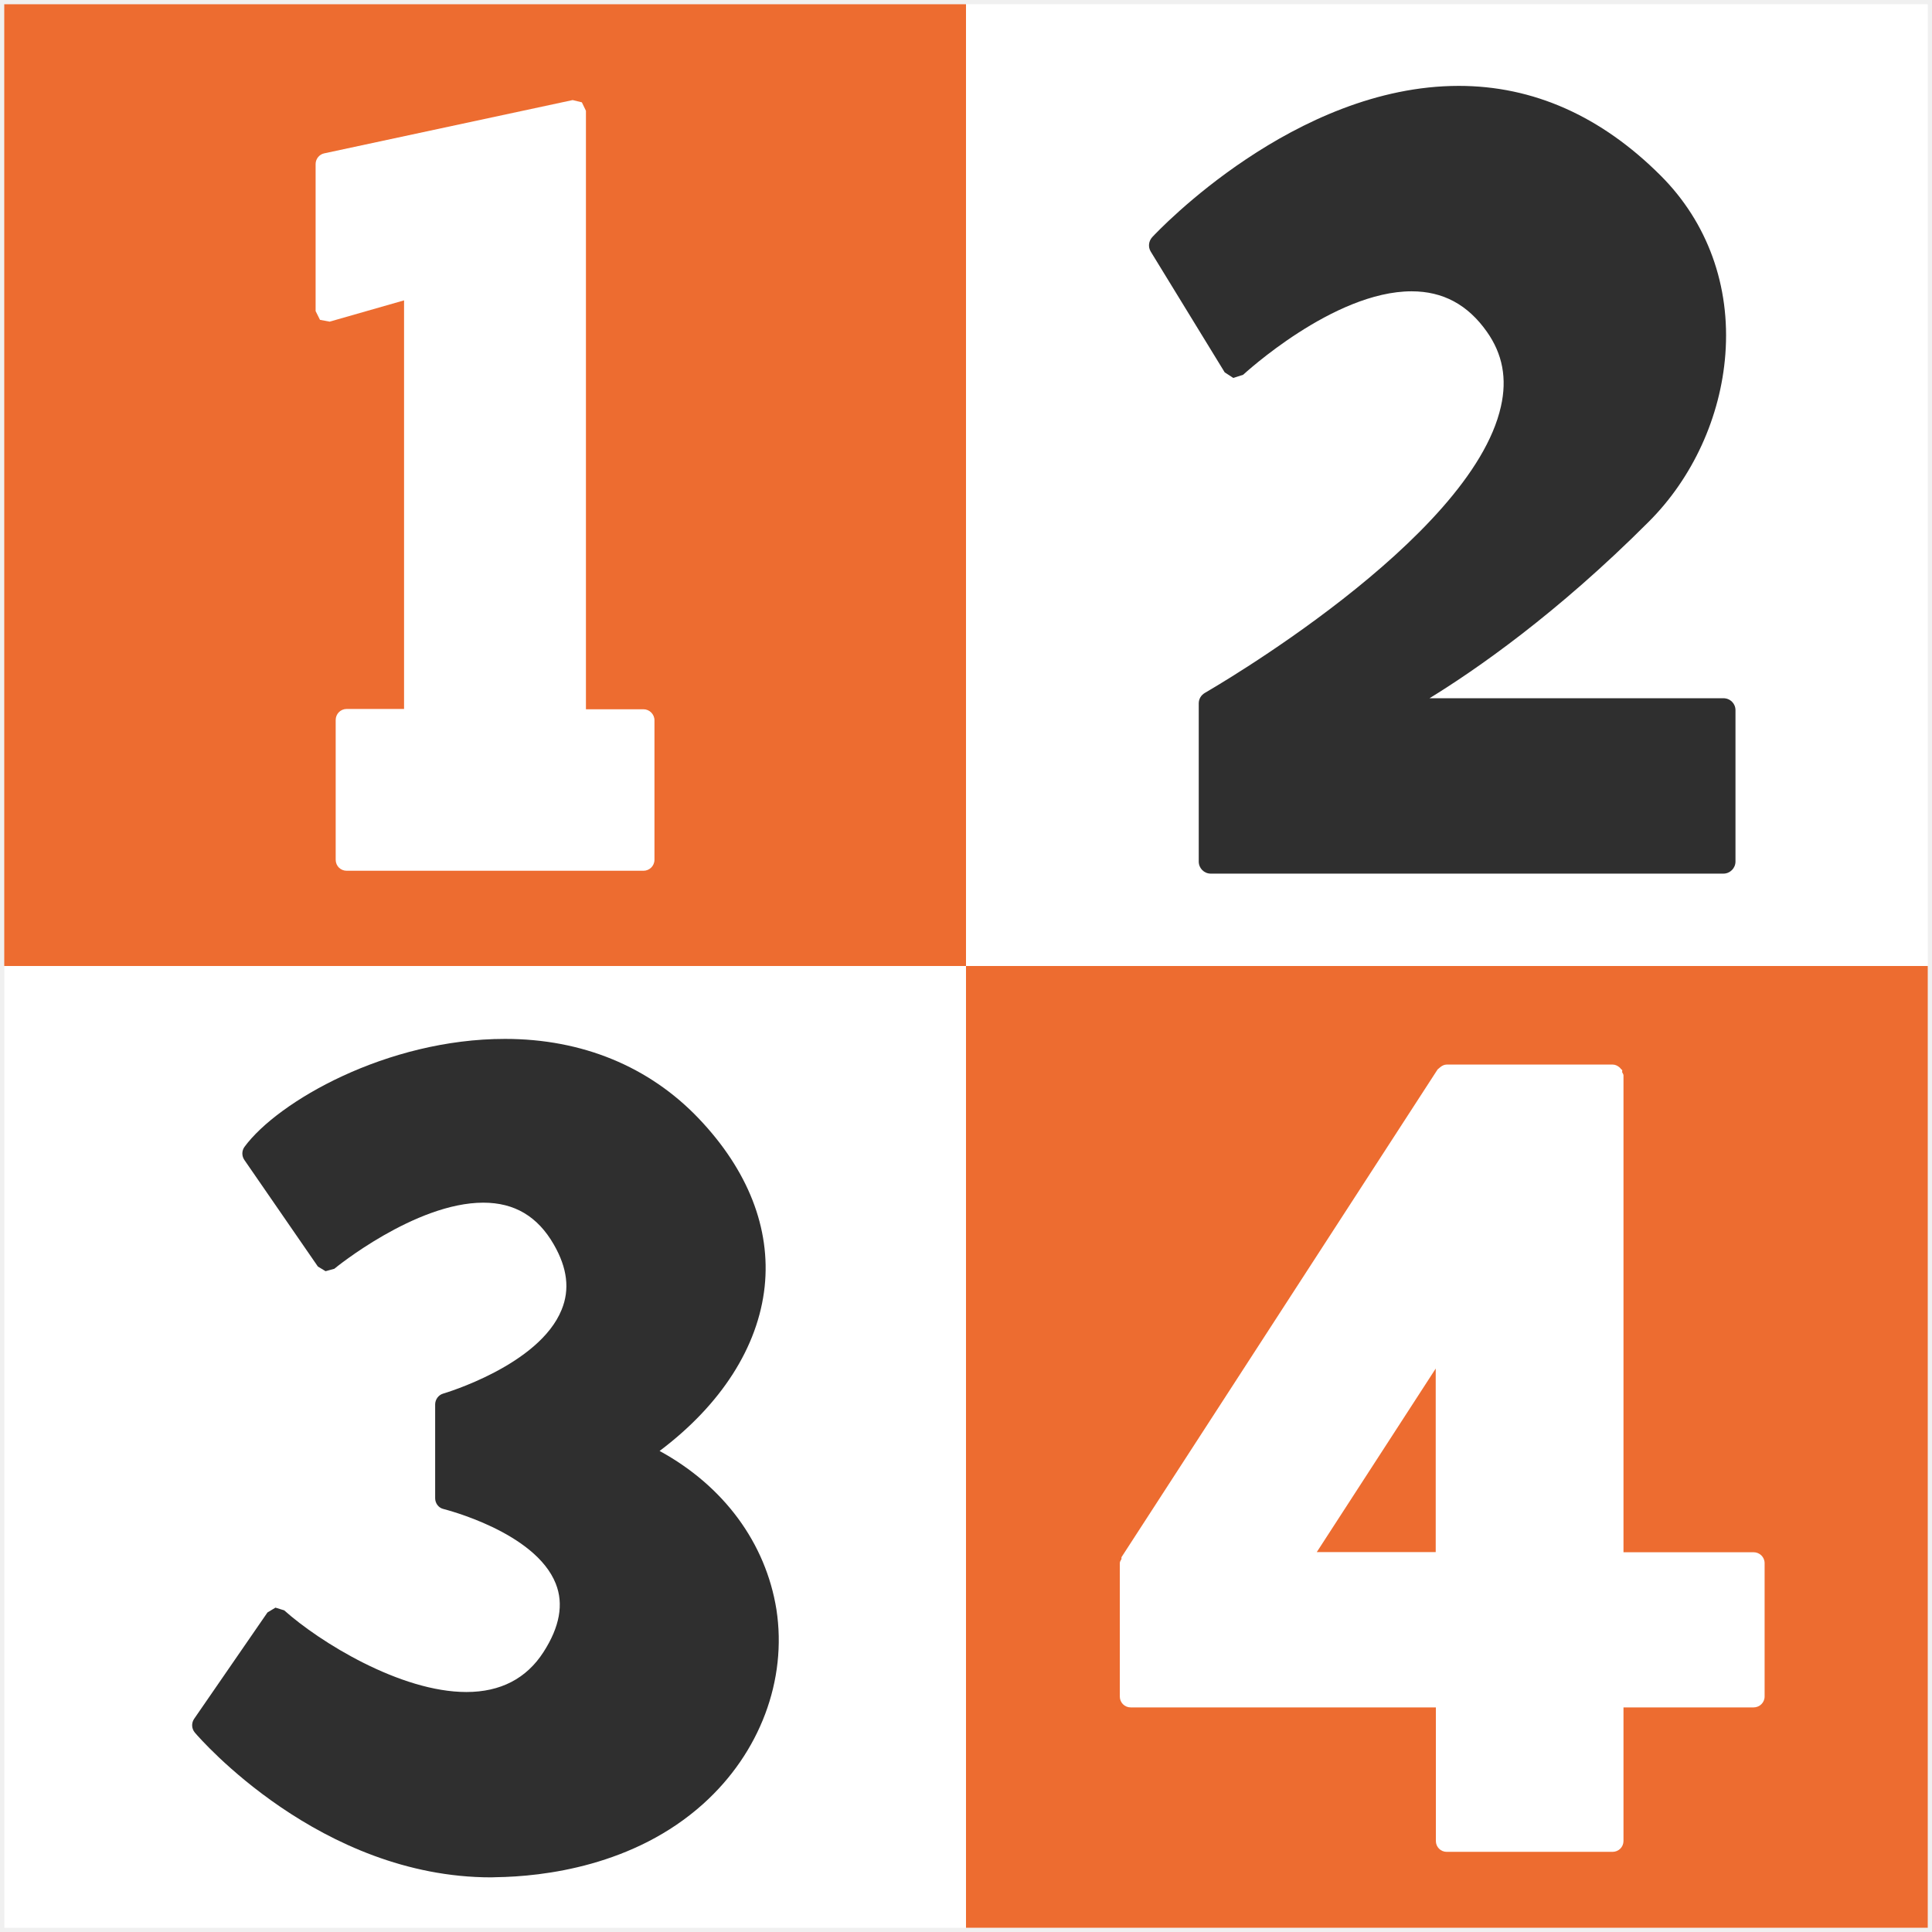
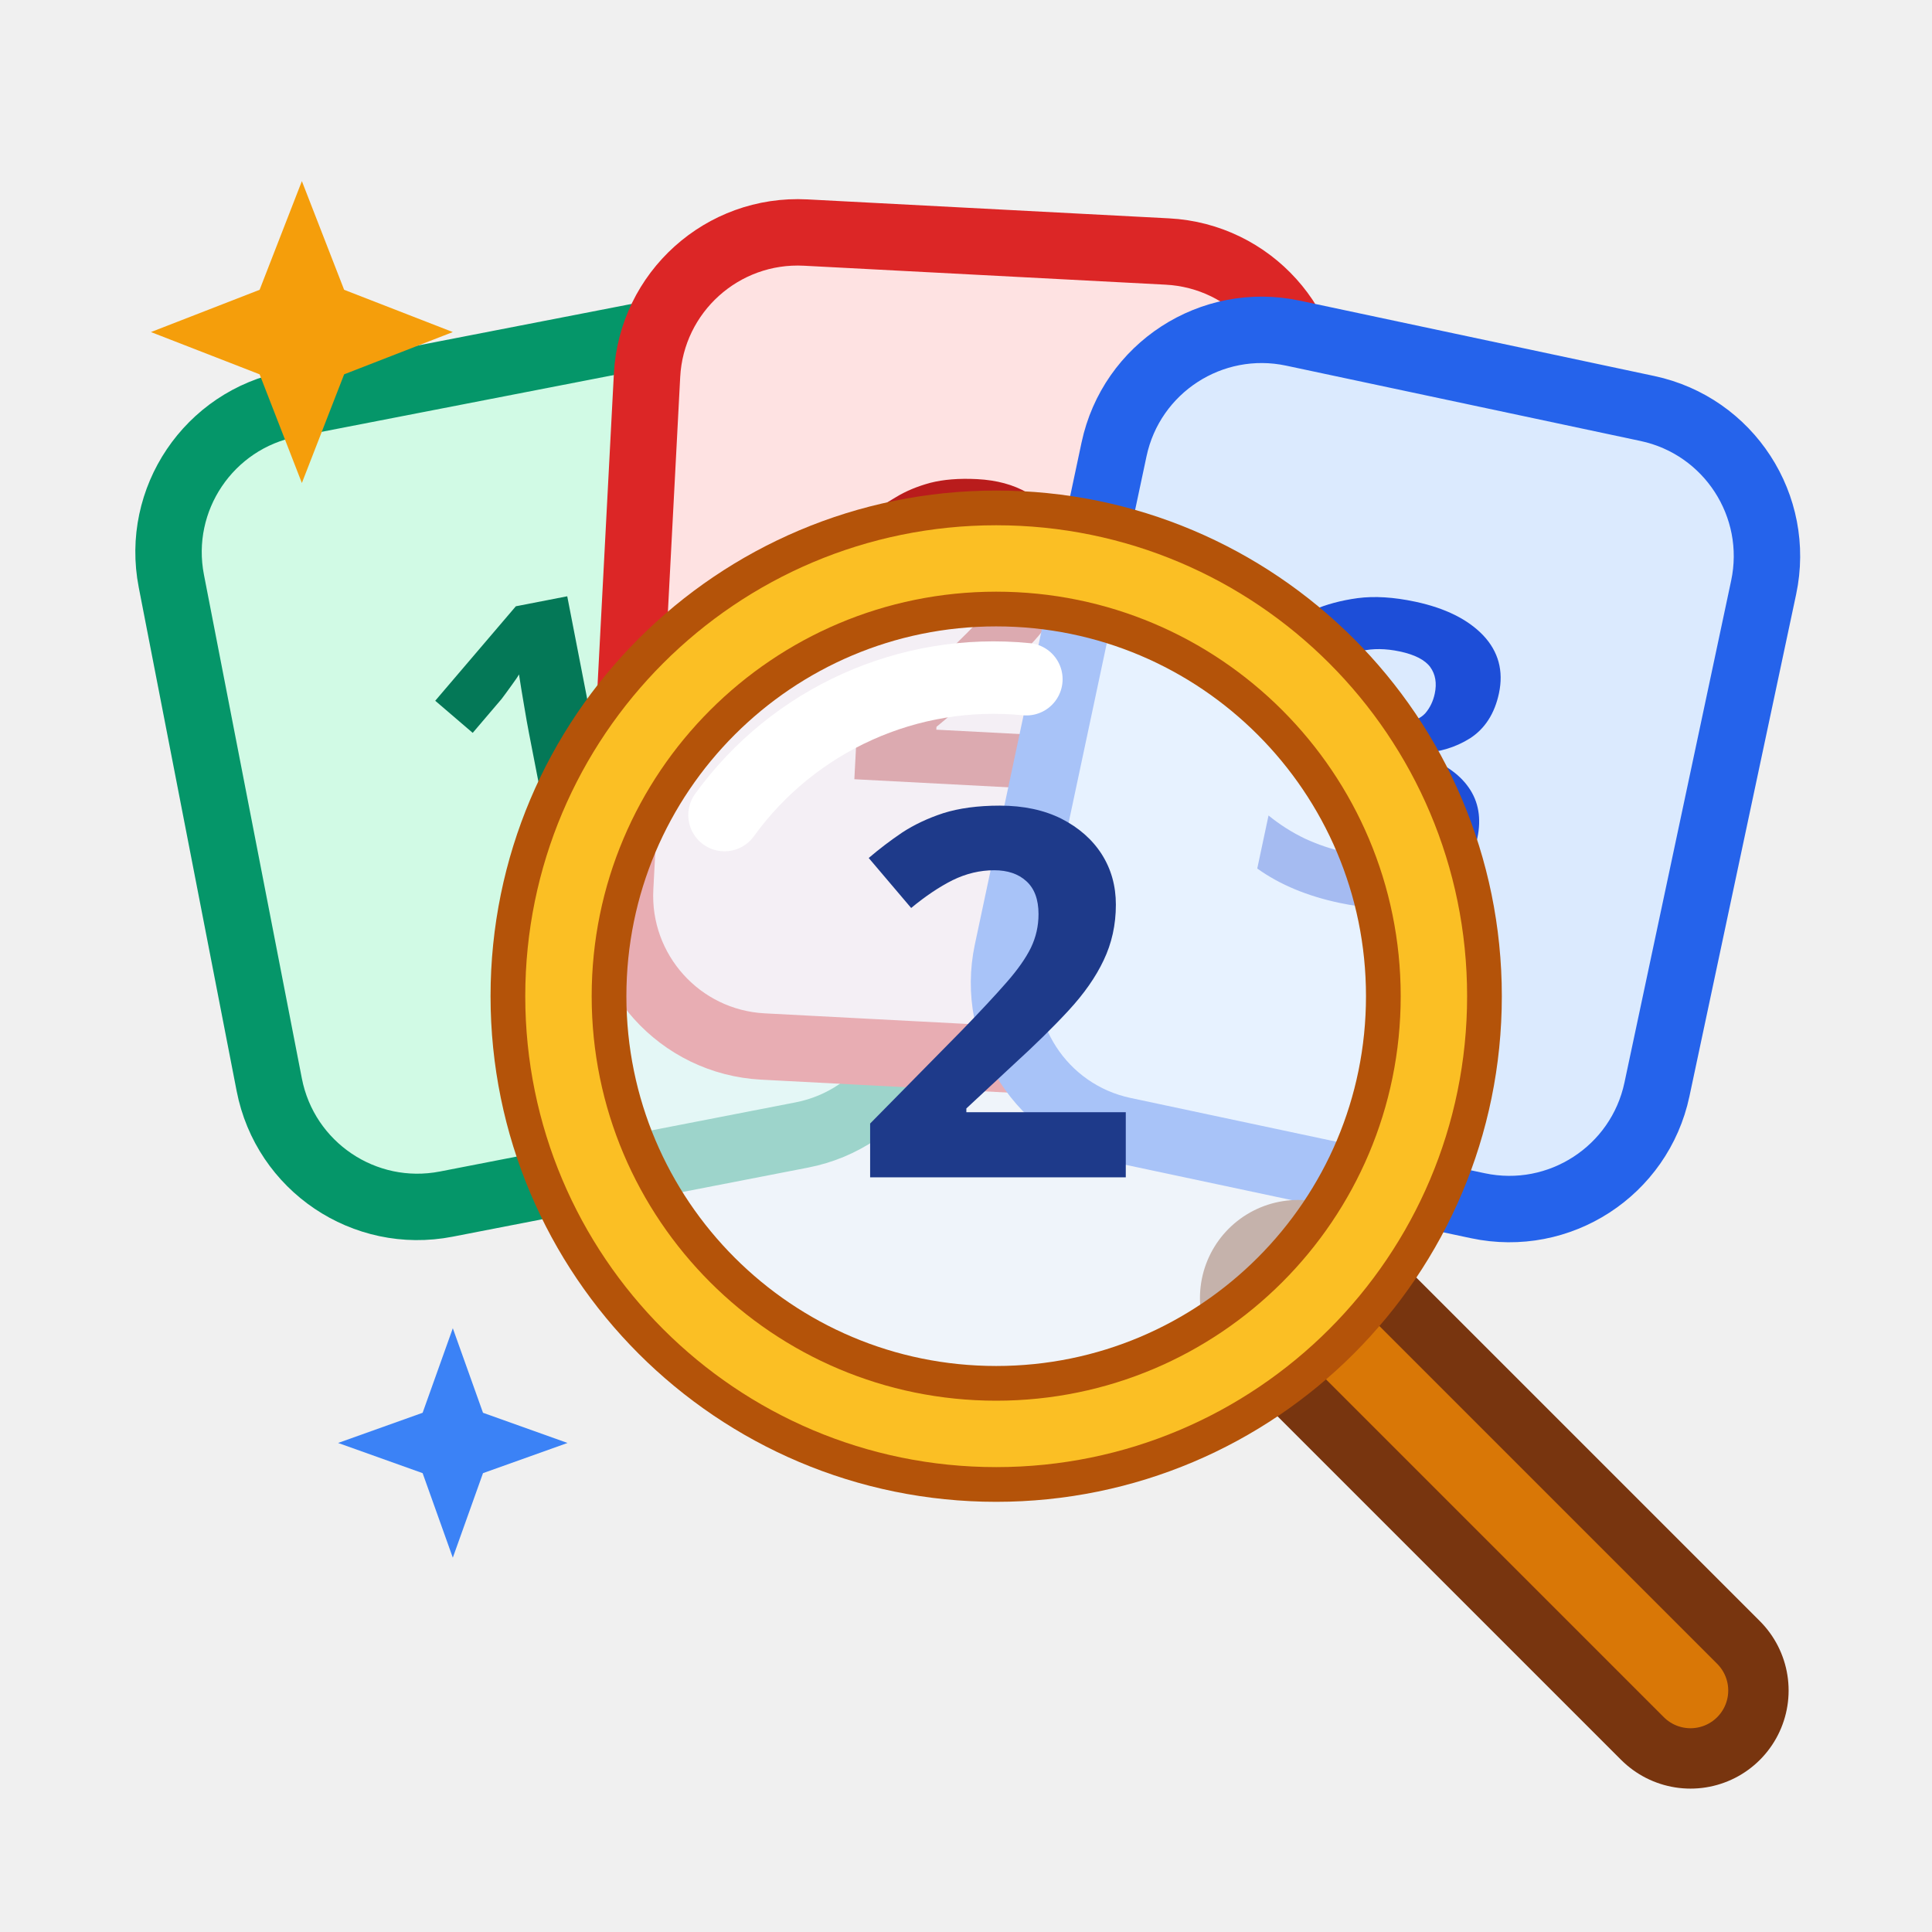
- <svg xmlns="http://www.w3.org/2000/svg" viewBox="0 0 128 128">
-   <path fill="#fff" d="M.28.28H64V64H.28zM64 64h63.72v63.72H64zM.29 64H64v63.72H.29zM64 .28h63.72V64H64z" />
-   <path fill="#ed6c30" d="M.28.28V64H64V.28zm43.08 56.68c0 .41-.33.73-.73.73H22.97c-.41 0-.73-.32-.73-.73V47.7c0-.4.32-.73.73-.73h3.8V19.9l-4.93 1.41l-.64-.12l-.29-.58v-9.74c0-.34.24-.64.57-.71l16.46-3.53l.61.15l.27.56v39.65h3.81c.4 0 .73.33.73.73zM64 64v63.72h63.72V64zm52.91 48.4c0 .4-.33.72-.73.72h-8.62v8.85c0 .4-.32.72-.73.72H95.85c-.4 0-.72-.32-.72-.72v-8.85H74.91c-.4 0-.72-.32-.72-.72v-8.84c0-.11.07-.18.11-.27v-.12l20.94-32.31c.02-.03.05-.04.08-.07s.05-.05.08-.07c.13-.11.28-.19.45-.19h10.99c.18 0 .33.08.46.19c.04.03.06.06.08.09c.03.04.08.06.1.1l-.01.12c.03.08.09.13.09.22v31.59h8.62c.4 0 .73.32.73.72z" />
-   <path fill="#ed6c30" d="M95.12 102.83V90.67l-7.88 12.16z" />
-   <path fill="#2f2f2f" d="m81.14 24.67l.57.37l.65-.21c.06-.05 5.98-5.53 11.16-5.53c2.08 0 3.72.88 4.99 2.68c1.04 1.47 1.35 3.1.93 4.95C97.46 35.79 80 45.8 79.82 45.91c-.25.15-.4.4-.4.69v10.48c0 .44.35.8.8.8h33.96c.44 0 .8-.36.8-.8V47.05c0-.44-.35-.79-.8-.79H94.71c3.06-1.88 8.43-5.59 14.52-11.69c2.92-2.91 4.77-6.96 5.08-11.11c.34-4.52-1.18-8.72-4.28-11.82c-3.95-3.95-8.45-5.95-13.38-5.95c-10.87 0-19.93 9.61-20.31 10.02c-.24.26-.29.65-.1.96zM43.7 96.13c4.08-3.07 6.53-6.89 6.96-10.88c.41-3.86-1.1-7.72-4.37-11.15c-3.28-3.44-7.72-5.27-12.83-5.27c-7.85 0-15.06 4.16-17.26 7.15c-.19.26-.19.61-.01.87l4.87 7.06l.51.31l.58-.16c.05-.05 5.36-4.38 9.87-4.38c2.07 0 3.6.91 4.67 2.77c.9 1.56 1.07 2.98.52 4.32c-1.49 3.69-7.78 5.54-7.85 5.56c-.31.09-.53.39-.53.72v6.21c0 .34.23.65.57.72c.06.02 6.06 1.51 7.42 4.94c.54 1.35.26 2.87-.81 4.53c-1.13 1.76-2.85 2.65-5.11 2.65c-4.37 0-9.72-3.31-12.07-5.41l-.58-.18l-.53.32l-4.86 7.05c-.19.28-.17.65.05.91c.33.39 8.31 9.59 19.64 9.59l.28-.01c3.17-.04 9.18-.74 13.76-4.86c3.76-3.38 5.57-8.2 4.85-12.88c-.71-4.41-3.49-8.18-7.74-10.5" />
-   <path d="M32.53 123.63v-.01z" />
+ <svg xmlns="http://www.w3.org/2000/svg" viewBox="0 0 64 64" width="64" height="64" aria-hidden="true">
+   <g transform="rotate(-11 18 25)">
+     <rect x="7" y="12" width="22" height="27" rx="5" fill="#d1fae5" stroke="#059669" stroke-width="2.2" />
+     <text x="18" y="30" text-anchor="middle" font-family="sans-serif" font-size="14" font-weight="900" fill="#047857">1</text>
+   </g>
+   <g transform="rotate(3 32 21)">
+     <rect x="21" y="8" width="22" height="27" rx="5" fill="#fee2e2" stroke="#dc2626" stroke-width="2.2" />
+     <text x="32" y="26" text-anchor="middle" font-family="sans-serif" font-size="14" font-weight="900" fill="#b91c1c">2</text>
+   </g>
+   <g transform="rotate(12 46 25)">
+     <rect x="35" y="12" width="22" height="27" rx="5" fill="#dbeafe" stroke="#2563eb" stroke-width="2.2" />
+     <text x="46" y="30" text-anchor="middle" font-family="sans-serif" font-size="14" font-weight="900" fill="#1d4ed8">3</text>
+   </g>
+   <line x1="43" y1="43" x2="56" y2="56" stroke="#78350f" stroke-width="6.5" stroke-linecap="round" />
+   <line x1="43" y1="43" x2="56" y2="56" stroke="#d97706" stroke-width="2.5" stroke-linecap="round" />
+   <circle cx="33" cy="33" r="14.5" fill="#eff6ff" fill-opacity="0.65" stroke="#b45309" stroke-width="4.5" />
+   <circle cx="33" cy="33" r="14.5" fill="none" stroke="#fbbf24" stroke-width="2.2" />
+   <text x="33" y="39" text-anchor="middle" font-family="sans-serif" font-size="17" font-weight="900" fill="#1e3a8a">2</text>
+   <path d="M24 27 A11 11 0 0 1 34 22.5" fill="none" stroke="#ffffff" stroke-width="2.4" stroke-linecap="round" />
+   <polygon points="10,6 11.4,9.6 15,11 11.4,12.4 10,16 8.6,12.4 5,11 8.6,9.6" fill="#f59e0b" />
+   <polygon points="15,44 16,46.8 18.8,47.8 16,48.8 15,51.6 14,48.8 11.2,47.8 14,46.8" fill="#3b82f6" />
</svg>
